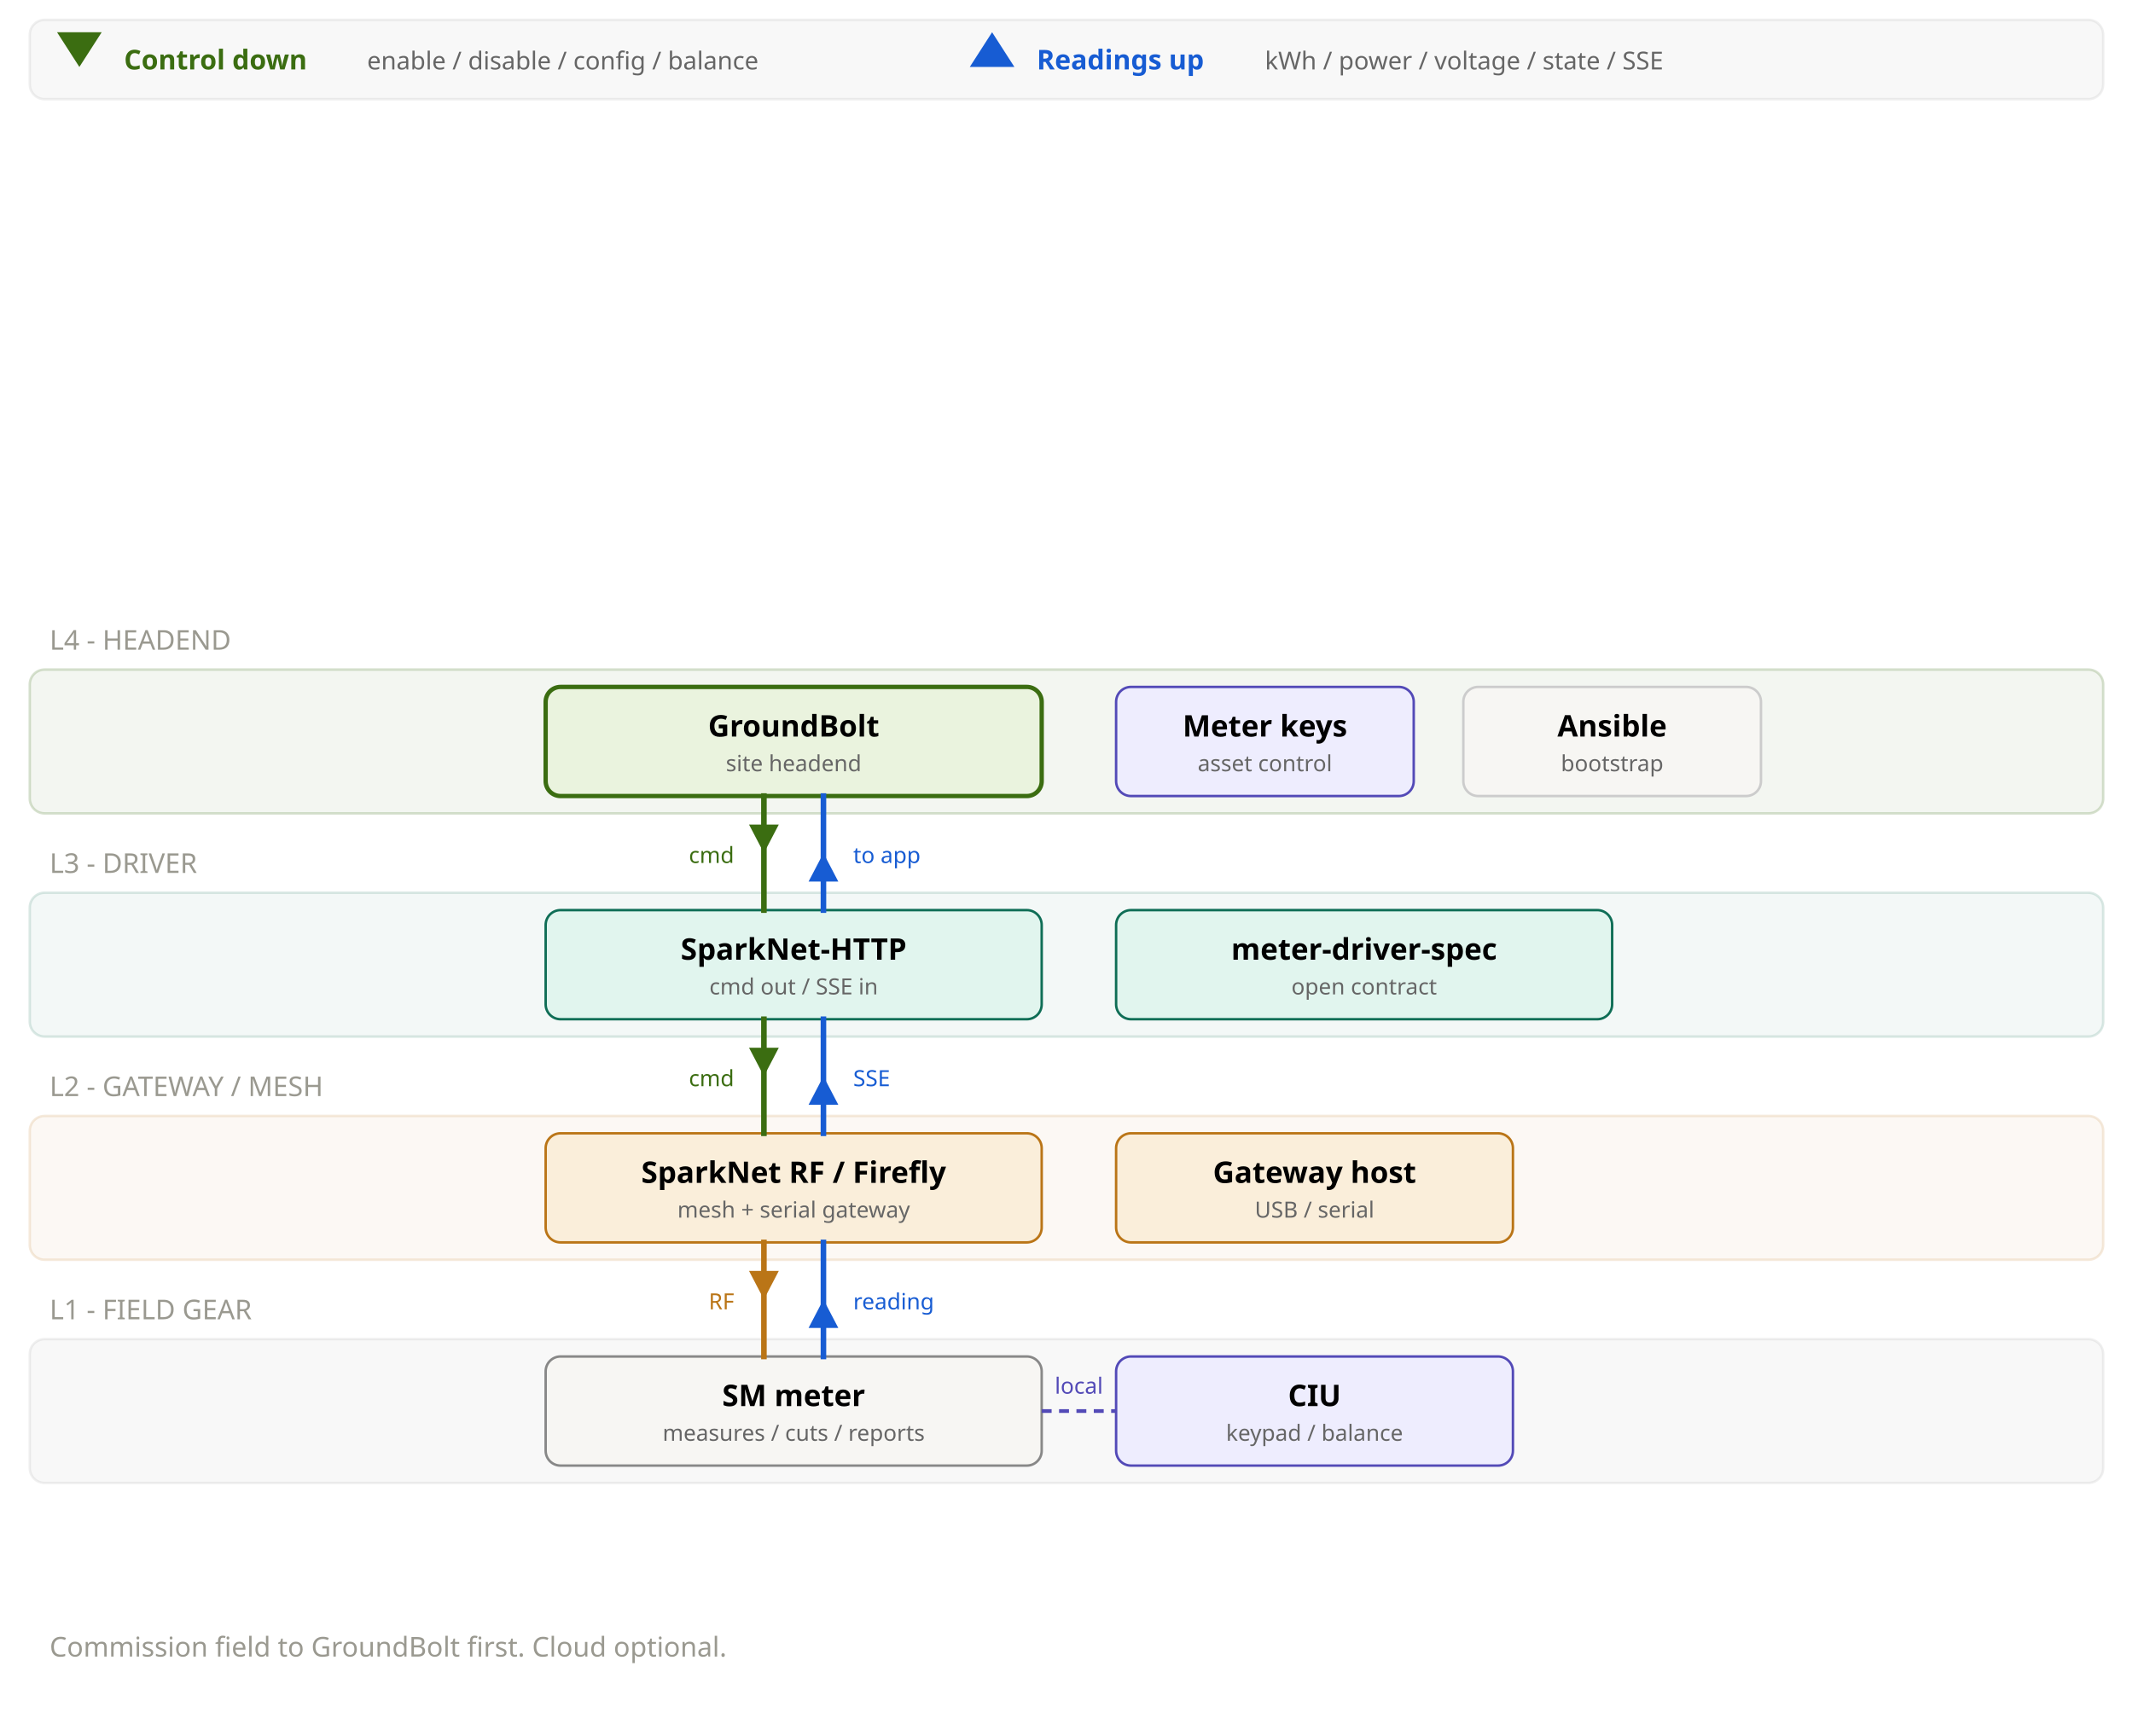
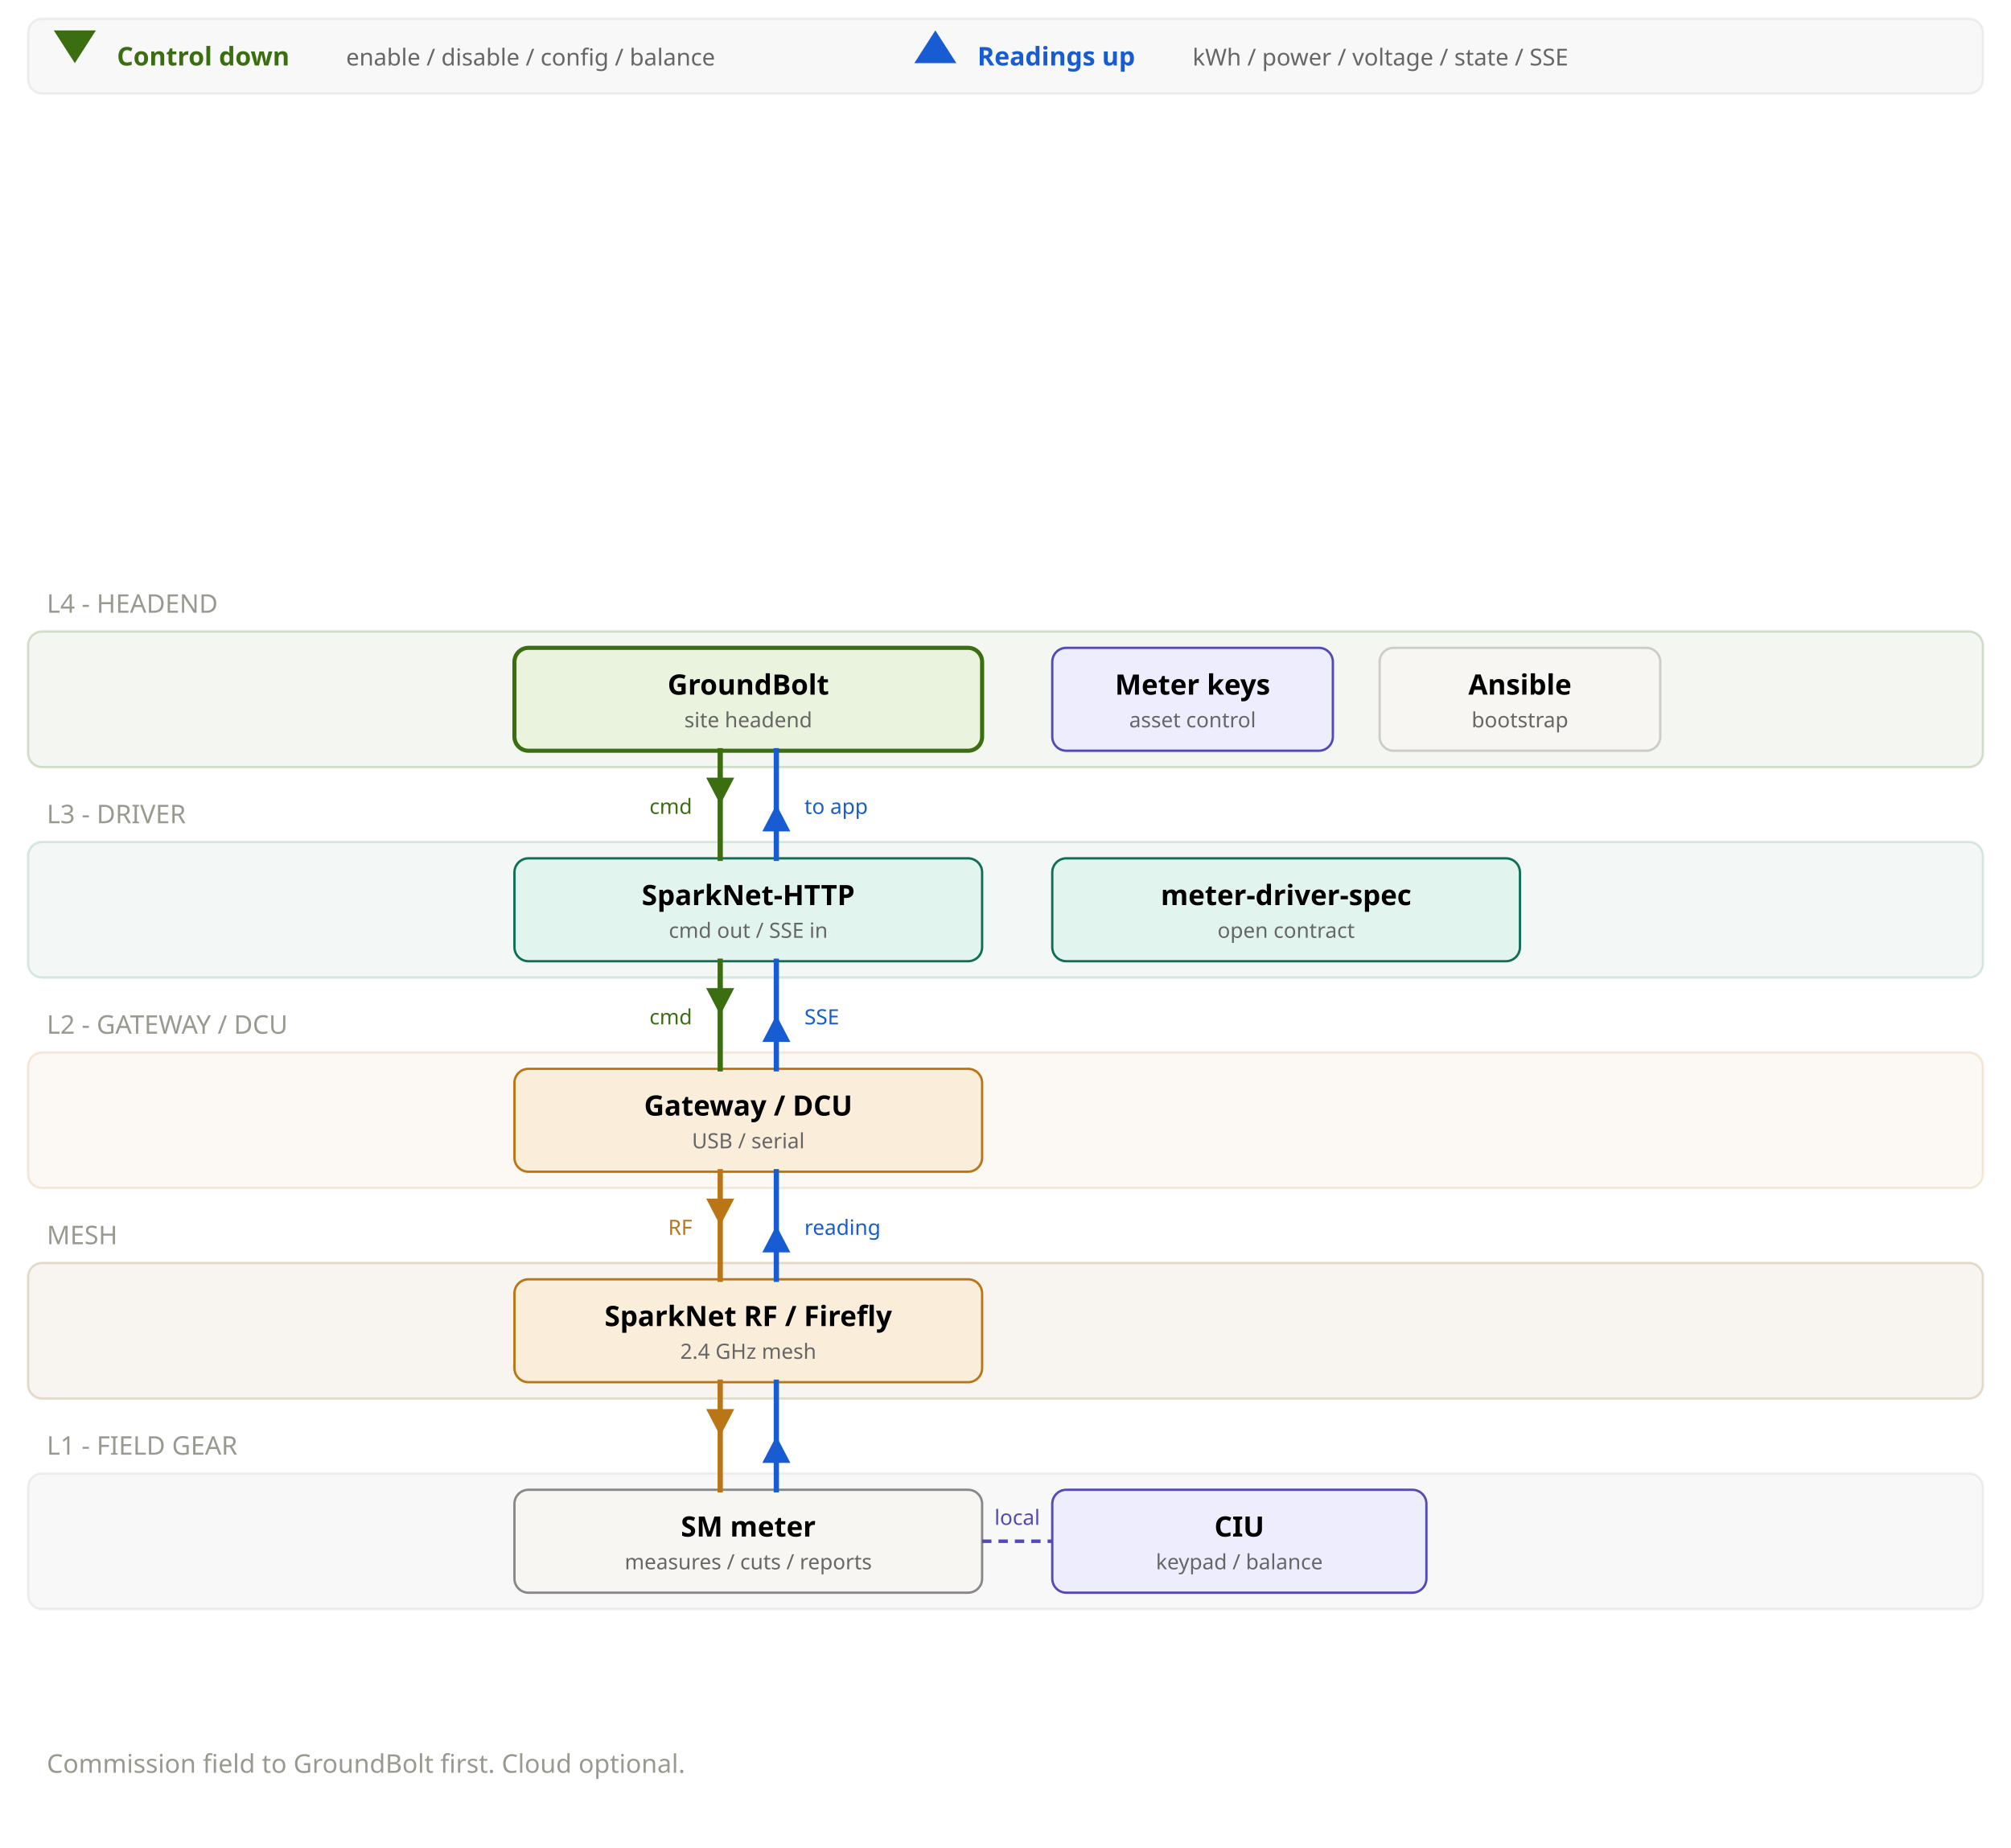
- <svg xmlns="http://www.w3.org/2000/svg" viewBox="0 0 860 700" role="img" aria-label="ThunderCloud 2.0 stack, control down, readings up">
+ <svg xmlns="http://www.w3.org/2000/svg" viewBox="0 0 860 790" role="img" aria-label="ThunderCloud 2.0 stack, control down, readings up">
  <style>
    text { font-family: "DM Sans", system-ui, sans-serif; }
    .cloud-only { display: none; }
    svg.show-cloud .cloud-only { display: block; }
        .need-hl .node rect { opacity: 0.25; }
    .need-hl .node.hit rect { opacity: 1; stroke-width: 2; }
    .need-hl .node.hit text { opacity: 1; }
    .need-hl .node text { opacity: 0.35; }
  </style>
  <g id="key-top">
    <rect x="12" y="8" width="836" height="32" rx="6" fill="rgba(0,0,0,0.03)" stroke="rgba(0,0,0,0.06)" />
    <path d="M32 27 L41 13 L23 13 Z" fill="#3B6D11" />
    <text x="50" y="28" font-size="11" fill="#3B6D11" font-weight="600">Control down</text>
    <text x="148" y="28" font-size="10" fill="#666">enable / disable / config / balance</text>
    <path d="M400 13 L409 27 L391 27 Z" fill="#175CD3" />
    <text x="418" y="28" font-size="11" fill="#175CD3" font-weight="600">Readings up</text>
    <text x="510" y="28" font-size="10" fill="#666">kWh / power / voltage / state / SSE</text>
  </g>
  <text class="cloud-only" x="20" y="62" fill="#9a9990" font-size="11">L6 - CLOUD HEADEND</text>
  <text class="cloud-only" x="20" y="172" fill="#9a9990" font-size="11">L5 - SYNC</text>
  <text x="20" y="262" fill="#9a9990" font-size="11">L4 - HEADEND</text>
  <text x="20" y="352" fill="#9a9990" font-size="11">L3 - DRIVER</text>
-   <text x="20" y="442" fill="#9a9990" font-size="11">L2 - GATEWAY / MESH</text>
-   <text x="20" y="532" fill="#9a9990" font-size="11">L1 - FIELD GEAR</text>
-   <text x="20" y="668" fill="#9a9990" font-size="11">Commission field to GroundBolt first. Cloud optional.</text>
+   <text x="20" y="442" fill="#9a9990" font-size="11">L2 - GATEWAY / DCU</text>
+   <text x="20" y="532" fill="#9a9990" font-size="11">MESH</text>
+   <text x="20" y="622" fill="#9a9990" font-size="11">L1 - FIELD GEAR</text>
+   <text x="20" y="758" fill="#9a9990" font-size="11">Commission field to GroundBolt first. Cloud optional.</text>
  <rect class="cloud-only" x="12" y="70" width="836" height="78" rx="6" fill="rgba(23,92,211,0.04)" stroke="rgba(23,92,211,0.12)" />
  <rect class="cloud-only" x="12" y="180" width="836" height="58" rx="6" fill="rgba(186,117,23,0.05)" stroke="rgba(186,117,23,0.15)" />
  <rect x="12" y="270" width="836" height="58" rx="6" fill="rgba(59,109,17,0.06)" stroke="rgba(59,109,17,0.2)" />
  <rect x="12" y="360" width="836" height="58" rx="6" fill="rgba(15,110,86,0.05)" stroke="rgba(15,110,86,0.15)" />
  <rect x="12" y="450" width="836" height="58" rx="6" fill="rgba(186,117,23,0.05)" stroke="rgba(186,117,23,0.15)" />
-   <rect x="12" y="540" width="836" height="58" rx="6" fill="rgba(0,0,0,0.03)" stroke="rgba(0,0,0,0.06)" />
+   <rect x="12" y="540" width="836" height="58" rx="6" fill="rgba(138,90,16,0.06)" stroke="rgba(138,90,16,0.2)" />
+   <rect x="12" y="630" width="836" height="58" rx="6" fill="rgba(0,0,0,0.03)" stroke="rgba(0,0,0,0.06)" />
  <g id="l6" class="cloud-only">
    <g class="node" data-needs="billing crm offline">
      <rect x="220" y="82" width="200" height="44" rx="6" fill="#EFF8FF" stroke="#175CD3" />
      <text x="320" y="102" text-anchor="middle" font-size="12" font-weight="600">ThunderCloud</text>
      <text x="320" y="116" text-anchor="middle" font-size="9" fill="#666">synced headend</text>
    </g>
    <g class="node" data-needs="billing crm">
      <rect x="450" y="82" width="150" height="44" rx="6" fill="#EFF8FF" stroke="#175CD3" />
      <text x="525" y="102" text-anchor="middle" font-size="12" font-weight="600">Managed SaaS</text>
      <text x="525" y="116" text-anchor="middle" font-size="9" fill="#666">EarthSpark host</text>
    </g>
    <g class="node" data-needs="exit">
      <rect x="630" y="82" width="100" height="44" rx="6" fill="#EEEDFE" stroke="#534AB7" />
      <text x="680" y="102" text-anchor="middle" font-size="12" font-weight="600">Meter keys</text>
      <text x="680" y="116" text-anchor="middle" font-size="9" fill="#666">hold / escrow</text>
    </g>
    <g class="node" data-needs="exit">
      <rect x="750" y="82" width="80" height="44" rx="6" fill="#f7f6f3" stroke="#ccc" />
      <text x="790" y="102" text-anchor="middle" font-size="12" font-weight="600">Ansible</text>
      <text x="790" y="116" text-anchor="middle" font-size="9" fill="#666">bootstrap</text>
    </g>
  </g>
  <g id="l5" class="cloud-only">
    <g class="node" data-needs="offline">
      <rect x="220" y="187" width="200" height="44" rx="6" fill="#FAEEDA" stroke="#BA7517" />
      <text x="320" y="207" text-anchor="middle" font-size="12" font-weight="600">SymmetricDS</text>
      <text x="320" y="221" text-anchor="middle" font-size="9" fill="#666">site / cloud DB sync</text>
    </g>
  </g>
  <g id="l4">
    <g class="node" data-needs="billing cutoffs visibility tamper offline exit">
      <rect x="220" y="277" width="200" height="44" rx="6" fill="#EAF3DE" stroke="#3B6D11" stroke-width="1.75" />
      <text x="320" y="297" text-anchor="middle" font-size="12" font-weight="600">GroundBolt</text>
      <text x="320" y="311" text-anchor="middle" font-size="9" fill="#666">site headend</text>
    </g>
    <g class="node site-ops" data-needs="exit">
      <rect x="450" y="277" width="120" height="44" rx="6" fill="#EEEDFE" stroke="#534AB7" />
      <text x="510" y="297" text-anchor="middle" font-size="12" font-weight="600">Meter keys</text>
      <text x="510" y="311" text-anchor="middle" font-size="9" fill="#666">asset control</text>
    </g>
    <g class="node site-ops" data-needs="exit">
      <rect x="590" y="277" width="120" height="44" rx="6" fill="#f7f6f3" stroke="#ccc" />
      <text x="650" y="297" text-anchor="middle" font-size="12" font-weight="600">Ansible</text>
      <text x="650" y="311" text-anchor="middle" font-size="9" fill="#666">bootstrap</text>
    </g>
  </g>
  <g id="l3">
    <g class="node" data-needs="billing cutoffs visibility tamper identity interop">
      <rect x="220" y="367" width="200" height="44" rx="6" fill="#E1F5EE" stroke="#0F6E56" />
      <text x="320" y="387" text-anchor="middle" font-size="12" font-weight="600">SparkNet-HTTP</text>
      <text x="320" y="401" text-anchor="middle" font-size="9" fill="#666">cmd out / SSE in</text>
    </g>
    <g class="node" data-needs="interop identity">
      <rect x="450" y="367" width="200" height="44" rx="6" fill="#E1F5EE" stroke="#0F6E56" />
      <text x="550" y="387" text-anchor="middle" font-size="12" font-weight="600">meter-driver-spec</text>
      <text x="550" y="401" text-anchor="middle" font-size="9" fill="#666">open contract</text>
    </g>
  </g>
  <g id="l2">
    <g class="node" data-needs="billing cutoffs visibility">
      <rect x="220" y="457" width="200" height="44" rx="6" fill="#FAEEDA" stroke="#BA7517" />
-       <text x="320" y="477" text-anchor="middle" font-size="12" font-weight="600">SparkNet RF / Firefly</text>
-       <text x="320" y="491" text-anchor="middle" font-size="9" fill="#666">mesh + serial gateway</text>
+       <text x="320" y="477" text-anchor="middle" font-size="12" font-weight="600">Gateway / DCU</text>
+       <text x="320" y="491" text-anchor="middle" font-size="9" fill="#666">USB / serial</text>
    </g>
+   </g>
+   <g id="mesh">
    <g class="node" data-needs="billing cutoffs visibility">
-       <rect x="450" y="457" width="160" height="44" rx="6" fill="#FAEEDA" stroke="#BA7517" />
-       <text x="530" y="477" text-anchor="middle" font-size="12" font-weight="600">Gateway host</text>
-       <text x="530" y="491" text-anchor="middle" font-size="9" fill="#666">USB / serial</text>
+       <rect x="220" y="547" width="200" height="44" rx="6" fill="#FAEEDA" stroke="#BA7517" />
+       <text x="320" y="567" text-anchor="middle" font-size="12" font-weight="600">SparkNet RF / Firefly</text>
+       <text x="320" y="581" text-anchor="middle" font-size="9" fill="#666">2.4 GHz mesh</text>
    </g>
  </g>
  <g id="l1">
    <g class="node" data-needs="billing cutoffs visibility tamper identity exit">
-       <rect x="220" y="547" width="200" height="44" rx="6" fill="#f7f6f3" stroke="#888" />
-       <text x="320" y="567" text-anchor="middle" font-size="12" font-weight="600">SM meter</text>
-       <text x="320" y="581" text-anchor="middle" font-size="9" fill="#666">measures / cuts / reports</text>
+       <rect x="220" y="637" width="200" height="44" rx="6" fill="#f7f6f3" stroke="#888" />
+       <text x="320" y="657" text-anchor="middle" font-size="12" font-weight="600">SM meter</text>
+       <text x="320" y="671" text-anchor="middle" font-size="9" fill="#666">measures / cuts / reports</text>
    </g>
    <g class="node" data-needs="billing">
-       <rect x="450" y="547" width="160" height="44" rx="6" fill="#EEEDFE" stroke="#534AB7" />
-       <text x="530" y="567" text-anchor="middle" font-size="12" font-weight="600">CIU</text>
-       <text x="530" y="581" text-anchor="middle" font-size="9" fill="#666">keypad / balance</text>
+       <rect x="450" y="637" width="160" height="44" rx="6" fill="#EEEDFE" stroke="#534AB7" />
+       <text x="530" y="657" text-anchor="middle" font-size="12" font-weight="600">CIU</text>
+       <text x="530" y="671" text-anchor="middle" font-size="9" fill="#666">keypad / balance</text>
    </g>
  </g>
  <g id="spine-control" fill="none" stroke-width="2.25" stroke-linecap="square">
    <g class="cloud-only">
      <path d="M308 126 L308 187" stroke="#3B6D11" />
      <path d="M308 156.5 L314 145 L302 145 Z" fill="#3B6D11" stroke="none" />
      <path d="M308 231 L308 277" stroke="#BA7517" />
      <path d="M308 254 L314 242.5 L302 242.5 Z" fill="#BA7517" stroke="none" />
      <text x="296" y="258" text-anchor="end" font-size="9" fill="#BA7517">sync</text>
    </g>
    <path d="M308 321 L308 367" stroke="#3B6D11" />
    <path d="M308 344 L314 332.5 L302 332.5 Z" fill="#3B6D11" stroke="none" />
    <text x="296" y="348" text-anchor="end" font-size="9" fill="#3B6D11">cmd</text>
    <path d="M308 411 L308 457" stroke="#3B6D11" />
    <path d="M308 434 L314 422.5 L302 422.5 Z" fill="#3B6D11" stroke="none" />
    <text x="296" y="438" text-anchor="end" font-size="9" fill="#3B6D11">cmd</text>
    <path d="M308 501 L308 547" stroke="#BA7517" />
    <path d="M308 524 L314 512.5 L302 512.5 Z" fill="#BA7517" stroke="none" />
    <text x="296" y="528" text-anchor="end" font-size="9" fill="#BA7517">RF</text>
+     <path d="M308 591 L308 637" stroke="#BA7517" />
+     <path d="M308 614 L314 602.5 L302 602.5 Z" fill="#BA7517" stroke="none" />
  </g>
  <g id="spine-readings" fill="none" stroke-width="2.25" stroke-linecap="square">
+     <path d="M332 637 L332 591" stroke="#175CD3" />
+     <path d="M332 614 L338 625.5 L326 625.5 Z" fill="#175CD3" stroke="none" />
    <path d="M332 547 L332 501" stroke="#175CD3" />
    <path d="M332 524 L338 535.5 L326 535.5 Z" fill="#175CD3" stroke="none" />
    <text x="344" y="528" font-size="9" fill="#175CD3">reading</text>
    <path d="M332 457 L332 411" stroke="#175CD3" />
    <path d="M332 434 L338 445.5 L326 445.5 Z" fill="#175CD3" stroke="none" />
    <text x="344" y="438" font-size="9" fill="#175CD3">SSE</text>
    <path d="M332 367 L332 321" stroke="#175CD3" />
    <path d="M332 344 L338 355.5 L326 355.5 Z" fill="#175CD3" stroke="none" />
    <text x="344" y="348" font-size="9" fill="#175CD3">to app</text>
    <g class="cloud-only">
      <path d="M332 277 L332 231" stroke="#BA7517" />
      <path d="M332 254 L338 265.5 L326 265.5 Z" fill="#BA7517" stroke="none" />
      <path d="M332 187 L332 126" stroke="#175CD3" />
      <path d="M332 156.5 L338 168 L326 168 Z" fill="#175CD3" stroke="none" />
      <text x="344" y="160" font-size="9" fill="#175CD3">remote</text>
    </g>
  </g>
  <g id="ciu-local" fill="none">
-     <path d="M420 569 L450 569" stroke="#534AB7" stroke-width="1.5" stroke-dasharray="4 3" />
-     <text x="435" y="562" text-anchor="middle" font-size="9" fill="#534AB7">local</text>
+     <path d="M420 659 L450 659" stroke="#534AB7" stroke-width="1.5" stroke-dasharray="4 3" />
+     <text x="435" y="652" text-anchor="middle" font-size="9" fill="#534AB7">local</text>
  </g>
</svg>
